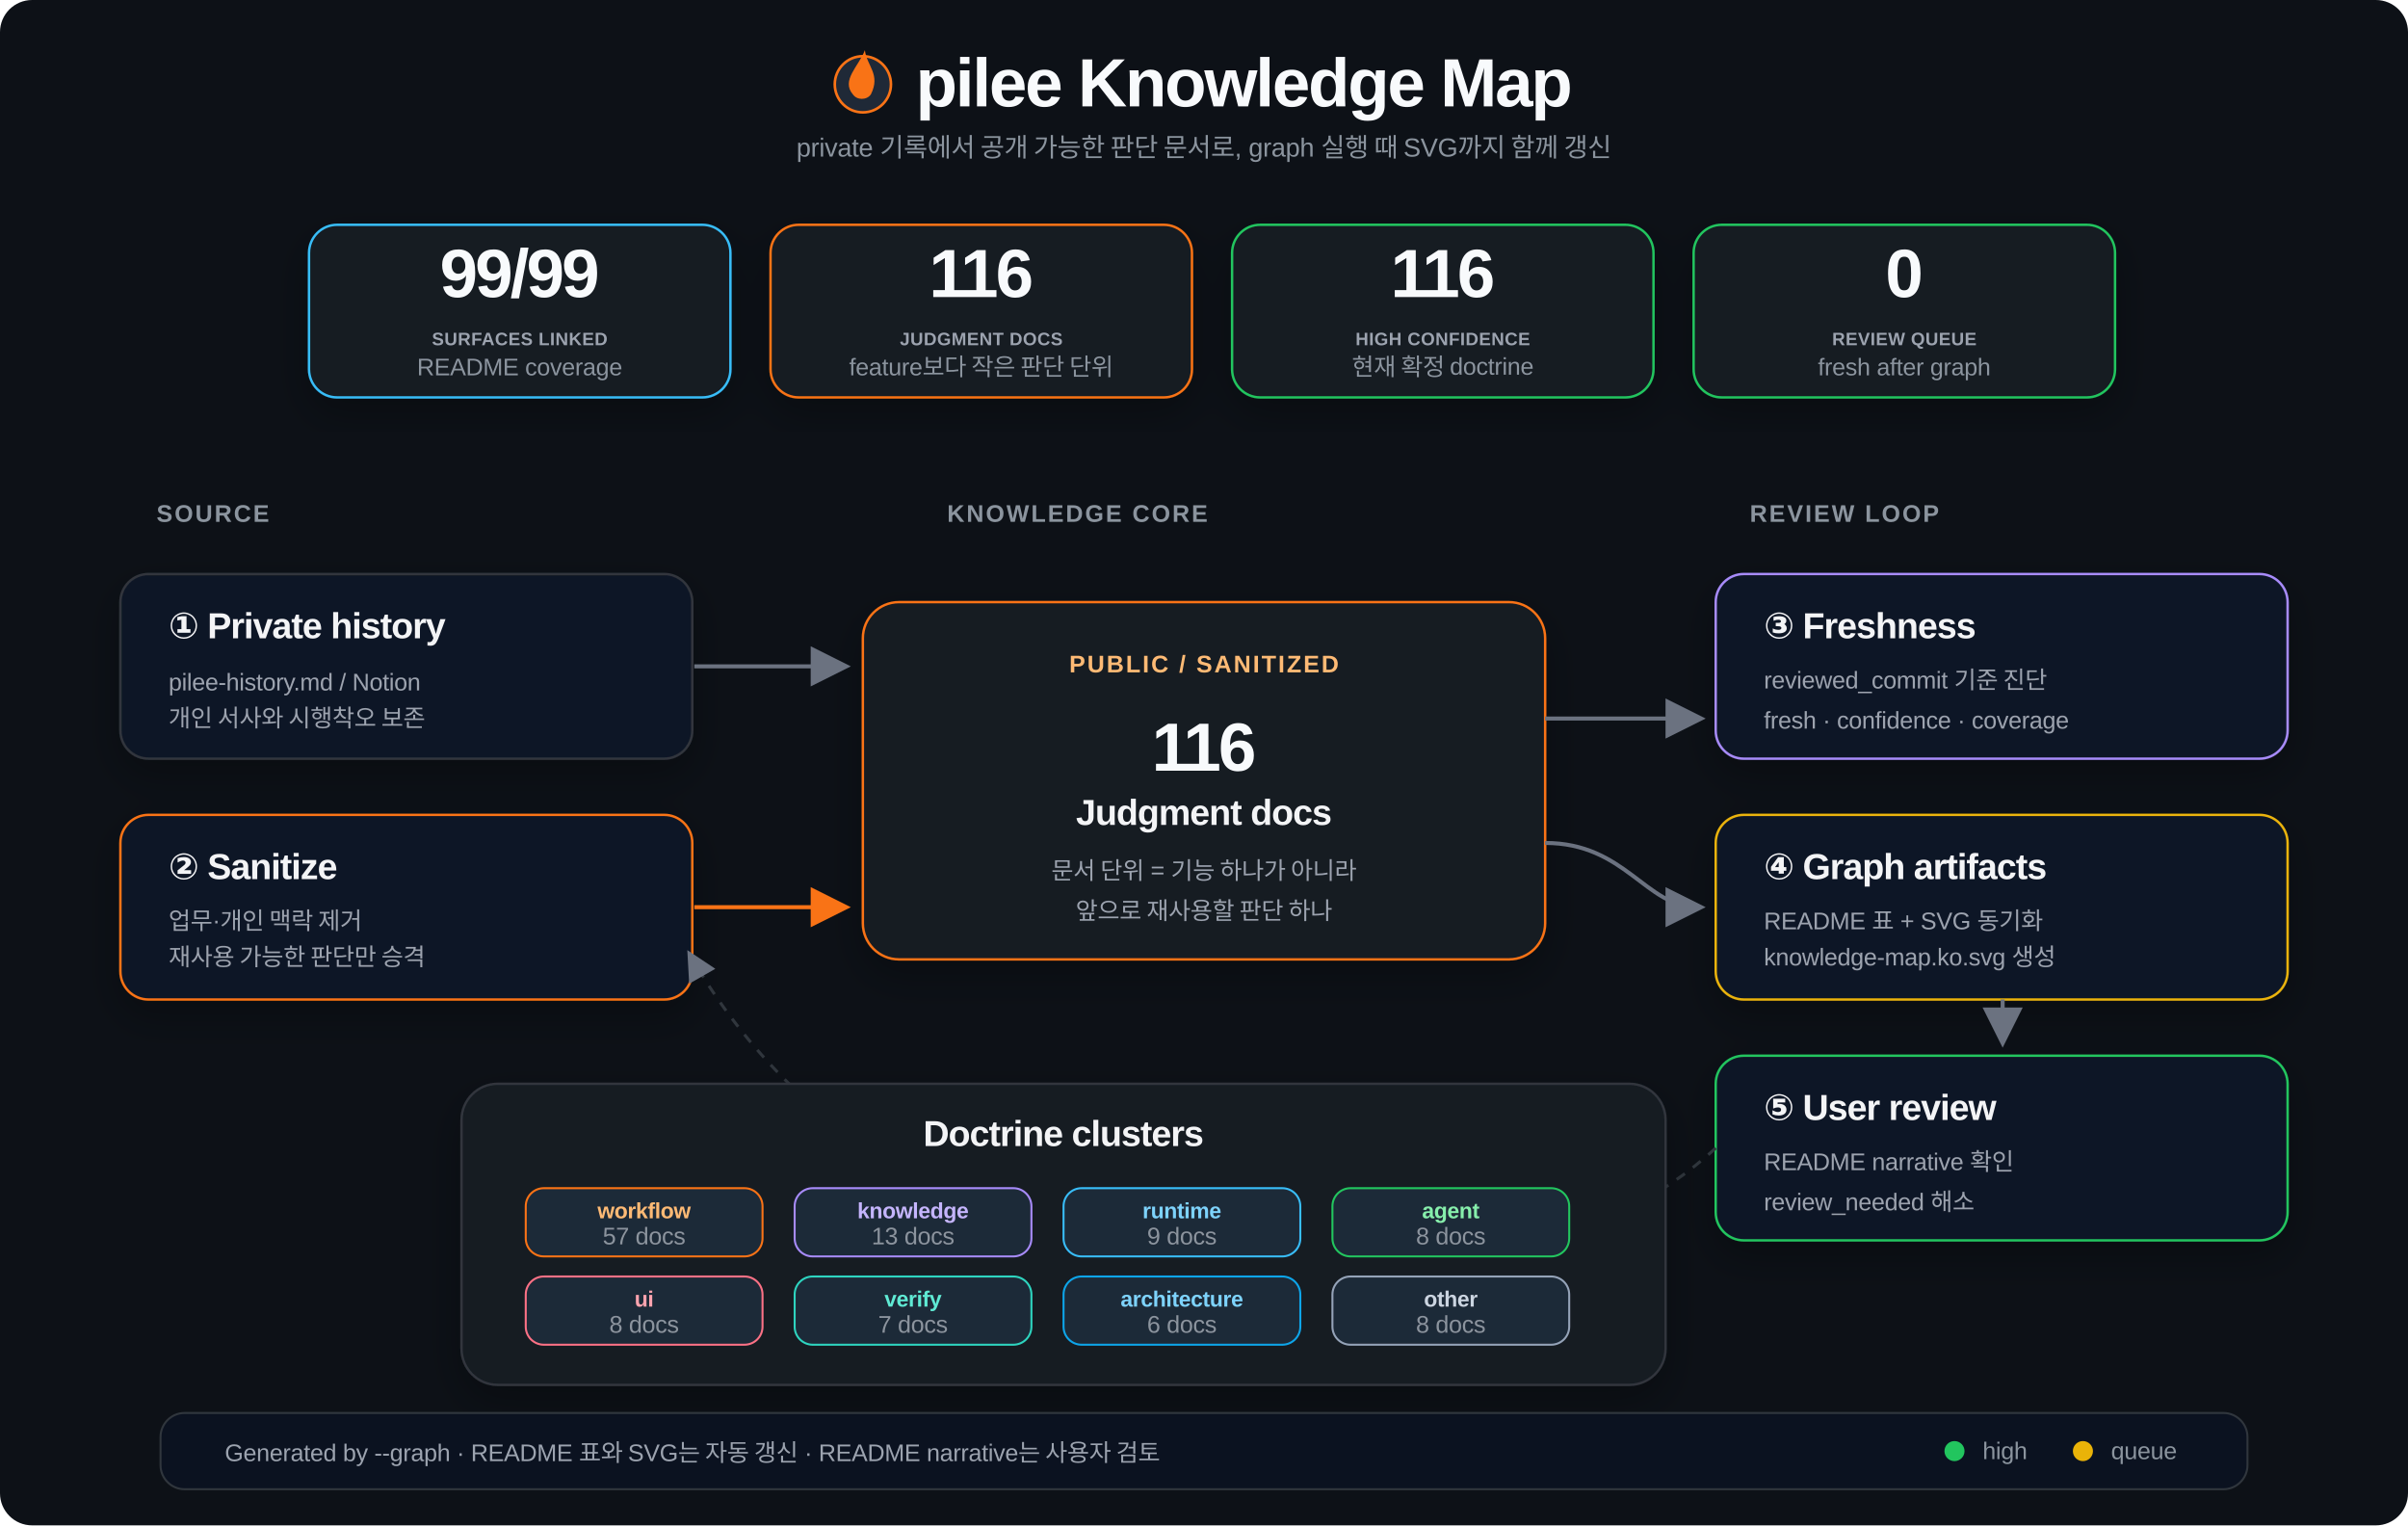
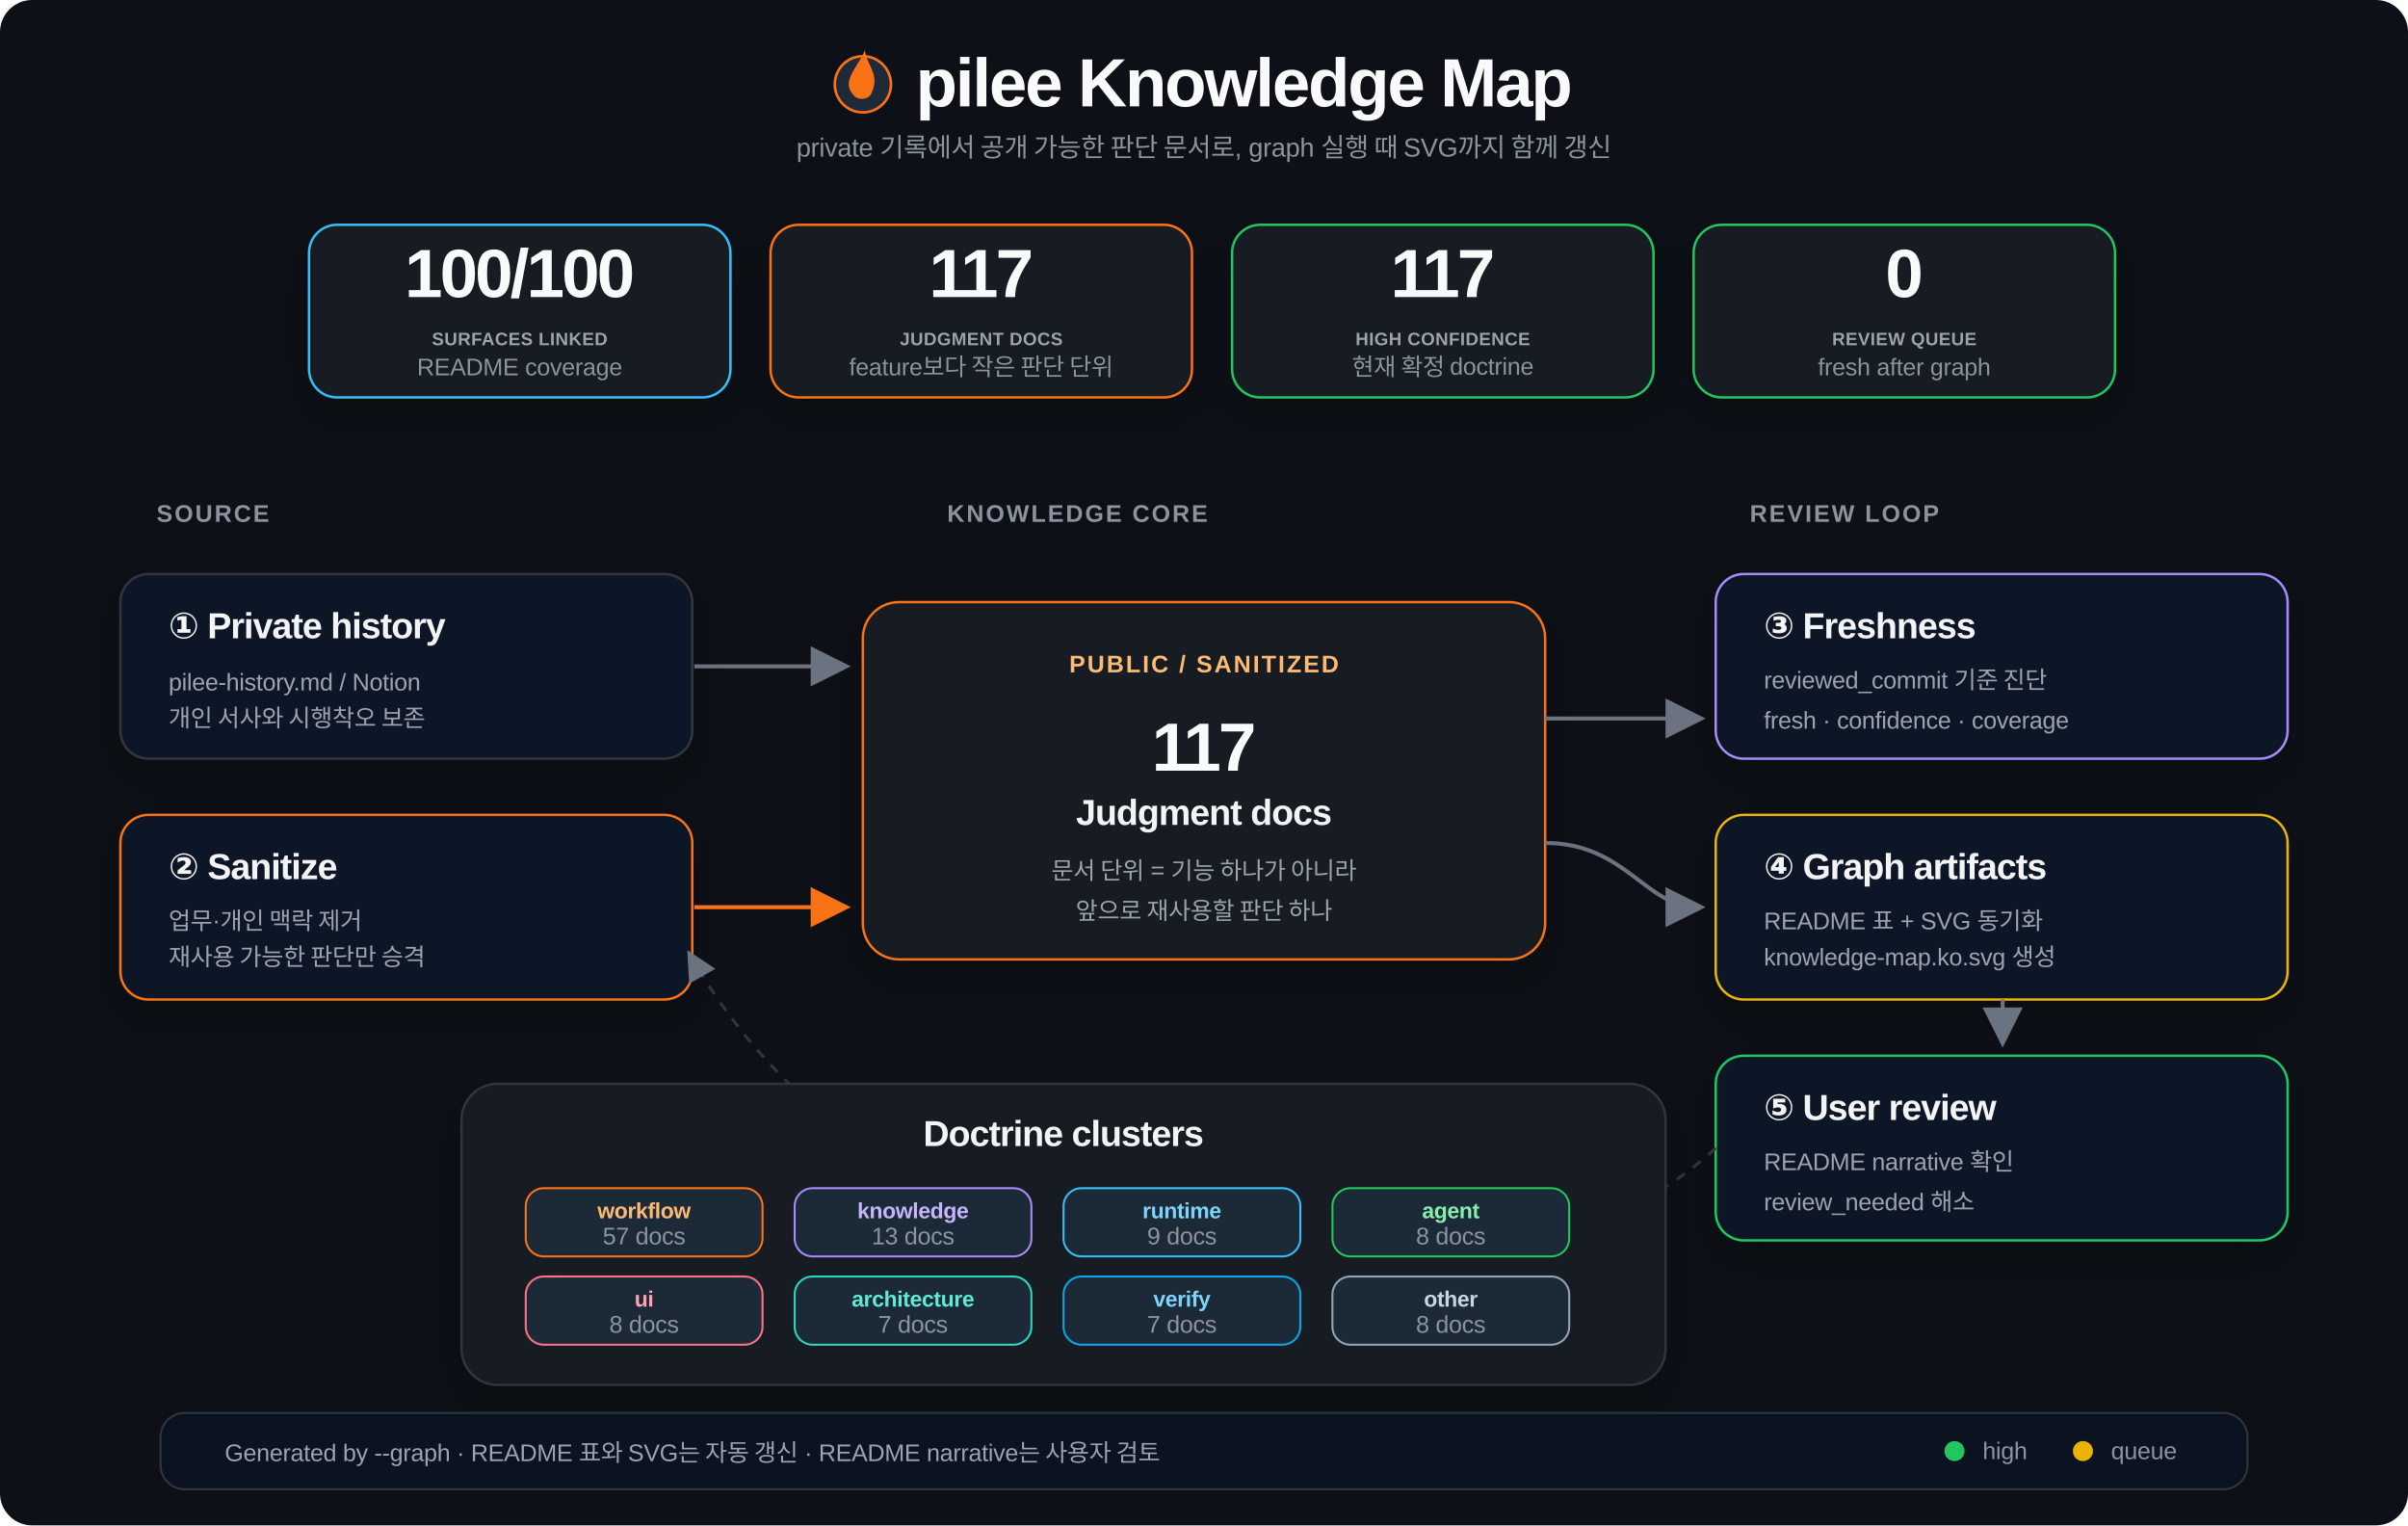
<svg xmlns="http://www.w3.org/2000/svg" viewBox="0 0 1200 760" width="1200" height="760" role="img" aria-label="pilee knowledge map">
  <defs>
    <filter id="shadow" x="-20%" y="-20%" width="140%" height="140%">
      <feDropShadow dx="0" dy="8" stdDeviation="10" flood-color="#000000" flood-opacity="0.28" />
    </filter>
    <marker id="arrow" markerWidth="10" markerHeight="10" refX="8" refY="5" orient="auto">
      <path d="M0,0 L10,5 L0,10 Z" fill="#6b7280" />
    </marker>
    <marker id="arrowAccent" markerWidth="10" markerHeight="10" refX="8" refY="5" orient="auto">
      <path d="M0,0 L10,5 L0,10 Z" fill="#f97316" />
    </marker>
    <style>
      .bg { fill: #0d1117; }
      .panel { fill: #161b22; stroke: #30363d; stroke-width: 1.2; }
      .panel-soft { fill: #111827; stroke: #30363d; stroke-width: 1.2; }
      .title { font-family: "Helvetica Neue", Arial, "Apple SD Gothic Neo", "Noto Sans KR", sans-serif; font-size: 34px; font-weight: 800; fill: #f8fafc; letter-spacing: -0.03em; }
      .subtitle { font-family: "Helvetica Neue", Arial, "Apple SD Gothic Neo", "Noto Sans KR", sans-serif; font-size: 13px; font-weight: 500; fill: #8b949e; letter-spacing: -0.01em; }
      .section { font-family: "Helvetica Neue", Arial, "Apple SD Gothic Neo", "Noto Sans KR", sans-serif; font-size: 12px; font-weight: 800; fill: #8b949e; letter-spacing: 0.08em; }
      .h { font-family: "Helvetica Neue", Arial, "Apple SD Gothic Neo", "Noto Sans KR", sans-serif; font-size: 18px; font-weight: 800; fill: #f3f4f6; letter-spacing: -0.025em; }
      .p { font-family: "Helvetica Neue", Arial, "Apple SD Gothic Neo", "Noto Sans KR", sans-serif; font-size: 12px; font-weight: 500; fill: #9ca3af; letter-spacing: -0.01em; }
      .small { font-family: "Helvetica Neue", Arial, "Apple SD Gothic Neo", "Noto Sans KR", sans-serif; font-size: 12px; font-weight: 500; fill: #8b949e; letter-spacing: -0.01em; }
      .num { font-family: "Helvetica Neue", Arial, "Apple SD Gothic Neo", "Noto Sans KR", sans-serif; font-size: 34px; font-weight: 800; fill: #f8fafc; letter-spacing: -0.04em; }
      .numLabel { font-family: "Helvetica Neue", Arial, "Apple SD Gothic Neo", "Noto Sans KR", sans-serif; font-size: 9px; font-weight: 800; fill: #9ca3af; letter-spacing: 0.02em; }
      .chip { font-family: "Helvetica Neue", Arial, "Apple SD Gothic Neo", "Noto Sans KR", sans-serif; font-size: 11px; font-weight: 800; letter-spacing: -0.015em; }
      .chipSmall { font-family: "Helvetica Neue", Arial, "Apple SD Gothic Neo", "Noto Sans KR", sans-serif; font-size: 12px; font-weight: 500; fill: #8b949e; letter-spacing: -0.01em; }
      .orange { stroke: #f97316; }
      .blue { stroke: #38bdf8; }
      .green { stroke: #22c55e; }
      .yellow { stroke: #eab308; }
      .purple { stroke: #a78bfa; }
      .orangeText { fill: #fdba74; }
      .blueText { fill: #7dd3fc; }
      .greenText { fill: #86efac; }
      .yellowText { fill: #fde68a; }
      .purpleText { fill: #c4b5fd; }
    </style>
  </defs>
  <rect class="bg" width="1200" height="760" rx="16" />
  <g>
    <circle cx="430" cy="42" r="14" fill="#1f2937" stroke="#f97316" stroke-width="1.3" />
    <path d="M425 47 C419 40, 428 33, 431 25 C432 33, 439 37, 434 47 C432 50, 427 50, 425 47 Z" fill="#f97316" />
    <text x="620" y="53" text-anchor="middle" class="title">pilee Knowledge Map</text>
    <text x="600" y="78" text-anchor="middle" class="subtitle">private 기록에서 공개 가능한 판단 문서로, graph 실행 때 SVG까지 함께 갱신</text>
  </g>
  <g filter="url(#shadow)">
    <rect x="154" y="112" width="210" height="86" rx="14" class="panel blue" />
-     <text x="259" y="148" text-anchor="middle" class="num">99/99</text>
+     <text x="259" y="148" text-anchor="middle" class="num">100/100</text>
    <text x="259" y="172" text-anchor="middle" class="numLabel">SURFACES LINKED</text>
    <text x="259" y="187" text-anchor="middle" class="small">README coverage</text>
    <rect x="384" y="112" width="210" height="86" rx="14" class="panel orange" />
-     <text x="489" y="148" text-anchor="middle" class="num">116</text>
+     <text x="489" y="148" text-anchor="middle" class="num">117</text>
    <text x="489" y="172" text-anchor="middle" class="numLabel">JUDGMENT DOCS</text>
    <text x="489" y="187" text-anchor="middle" class="small">feature보다 작은 판단 단위</text>
    <rect x="614" y="112" width="210" height="86" rx="14" class="panel green" />
-     <text x="719" y="148" text-anchor="middle" class="num">116</text>
+     <text x="719" y="148" text-anchor="middle" class="num">117</text>
    <text x="719" y="172" text-anchor="middle" class="numLabel">HIGH CONFIDENCE</text>
    <text x="719" y="187" text-anchor="middle" class="small">현재 확정 doctrine</text>
    <rect x="844" y="112" width="210" height="86" rx="14" class="panel green" />
    <text x="949" y="148" text-anchor="middle" class="num">0</text>
    <text x="949" y="172" text-anchor="middle" class="numLabel">REVIEW QUEUE</text>
    <text x="949" y="187" text-anchor="middle" class="small">fresh after graph</text>
  </g>
  <g>
    <text x="78" y="260" class="section">SOURCE</text>
    <text x="472" y="260" class="section">KNOWLEDGE CORE</text>
    <text x="872" y="260" class="section">REVIEW LOOP</text>
  </g>
  <g filter="url(#shadow)">
    <rect x="60" y="286" width="285" height="92" rx="14" class="panel-soft" />
    <text x="84" y="318" class="h">① Private history</text>
    <text x="84" y="344" class="p">pilee-history.md / Notion</text>
    <text x="84" y="362" class="p">개인 서사와 시행착오 보존</text>
    <rect x="60" y="406" width="285" height="92" rx="14" class="panel-soft orange" />
    <text x="84" y="438" class="h">② Sanitize</text>
    <text x="84" y="463" class="p">업무·개인 맥락 제거</text>
    <text x="84" y="481" class="p">재사용 가능한 판단만 승격</text>
  </g>
  <g filter="url(#shadow)">
    <rect x="430" y="300" width="340" height="178" rx="18" class="panel orange" />
    <text x="600" y="335" text-anchor="middle" class="section orangeText">PUBLIC / SANITIZED</text>
-     <text x="600" y="384" text-anchor="middle" class="num">116</text>
+     <text x="600" y="384" text-anchor="middle" class="num">117</text>
    <text x="600" y="411" text-anchor="middle" class="h">Judgment docs</text>
    <text x="600" y="438" text-anchor="middle" class="p">문서 단위 = 기능 하나가 아니라</text>
    <text x="600" y="458" text-anchor="middle" class="p">앞으로 재사용할 판단 하나</text>
  </g>
  <g filter="url(#shadow)">
    <rect x="855" y="286" width="285" height="92" rx="14" class="panel-soft purple" />
    <text x="879" y="318" class="h">③ Freshness</text>
    <text x="879" y="343" class="p">reviewed_commit 기준 진단</text>
    <text x="879" y="363" class="p">fresh · confidence · coverage</text>
    <rect x="855" y="406" width="285" height="92" rx="14" class="panel-soft yellow" />
    <text x="879" y="438" class="h">④ Graph artifacts</text>
    <text x="879" y="463" class="p">README 표 + SVG 동기화</text>
    <text x="879" y="481" class="p">knowledge-map.ko.svg 생성</text>
    <rect x="855" y="526" width="285" height="92" rx="14" class="panel-soft green" />
    <text x="879" y="558" class="h">⑤ User review</text>
    <text x="879" y="583" class="p">README narrative 확인</text>
    <text x="879" y="603" class="p">review_needed 해소</text>
  </g>
  <path d="M346 332 H420" fill="none" stroke="#6b7280" stroke-width="2" marker-end="url(#arrow)" />
  <path d="M346 452 H420" fill="none" stroke="#f97316" stroke-width="2" marker-end="url(#arrowAccent)" />
  <path d="M770 358 H846" fill="none" stroke="#6b7280" stroke-width="2" marker-end="url(#arrow)" />
  <path d="M770 420 C810 420, 820 452, 846 452" fill="none" stroke="#6b7280" stroke-width="2" marker-end="url(#arrow)" />
  <path d="M998 498 V518" fill="none" stroke="#6b7280" stroke-width="2" marker-end="url(#arrow)" />
  <path d="M855 572 C748 672, 456 672, 344 476" fill="none" stroke="#30363d" stroke-width="1.5" stroke-dasharray="5 5" marker-end="url(#arrow)" />
  <g filter="url(#shadow)">
    <rect x="230" y="540" width="600" height="150" rx="18" class="panel" />
    <text x="530" y="571" text-anchor="middle" class="h">Doctrine clusters</text>
    <g transform="translate(262,592)">
      <rect width="118" height="34" rx="9" fill="#1f2937" stroke="#f97316" />
      <text x="59" y="15" text-anchor="middle" class="chip" fill="#fdba74">workflow</text>
      <text x="59" y="28" text-anchor="middle" class="chipSmall">57 docs</text>
    </g>
    <g transform="translate(396,592)">
      <rect width="118" height="34" rx="9" fill="#1f2937" stroke="#a78bfa" />
      <text x="59" y="15" text-anchor="middle" class="chip" fill="#c4b5fd">knowledge</text>
      <text x="59" y="28" text-anchor="middle" class="chipSmall">13 docs</text>
    </g>
    <g transform="translate(530,592)">
      <rect width="118" height="34" rx="9" fill="#1f2937" stroke="#38bdf8" />
      <text x="59" y="15" text-anchor="middle" class="chip" fill="#7dd3fc">runtime</text>
      <text x="59" y="28" text-anchor="middle" class="chipSmall">9 docs</text>
    </g>
    <g transform="translate(664,592)">
      <rect width="118" height="34" rx="9" fill="#1f2937" stroke="#22c55e" />
      <text x="59" y="15" text-anchor="middle" class="chip" fill="#86efac">agent</text>
      <text x="59" y="28" text-anchor="middle" class="chipSmall">8 docs</text>
    </g>
    <g transform="translate(262,636)">
      <rect width="118" height="34" rx="9" fill="#1f2937" stroke="#fb7185" />
      <text x="59" y="15" text-anchor="middle" class="chip" fill="#fda4af">ui</text>
      <text x="59" y="28" text-anchor="middle" class="chipSmall">8 docs</text>
    </g>
    <g transform="translate(396,636)">
      <rect width="118" height="34" rx="9" fill="#1f2937" stroke="#2dd4bf" />
-       <text x="59" y="15" text-anchor="middle" class="chip" fill="#5eead4">verify</text>
+       <text x="59" y="15" text-anchor="middle" class="chip" fill="#5eead4">architecture</text>
      <text x="59" y="28" text-anchor="middle" class="chipSmall">7 docs</text>
    </g>
    <g transform="translate(530,636)">
      <rect width="118" height="34" rx="9" fill="#1f2937" stroke="#0ea5e9" />
-       <text x="59" y="15" text-anchor="middle" class="chip" fill="#7dd3fc">architecture</text>
-       <text x="59" y="28" text-anchor="middle" class="chipSmall">6 docs</text>
+       <text x="59" y="15" text-anchor="middle" class="chip" fill="#7dd3fc">verify</text>
+       <text x="59" y="28" text-anchor="middle" class="chipSmall">7 docs</text>
    </g>
    <g transform="translate(664,636)">
      <rect width="118" height="34" rx="9" fill="#1f2937" stroke="#94a3b8" />
      <text x="59" y="15" text-anchor="middle" class="chip" fill="#cbd5e1">other</text>
      <text x="59" y="28" text-anchor="middle" class="chipSmall">8 docs</text>
    </g>
  </g>
  <g>
    <rect x="80" y="704" width="1040" height="38" rx="12" fill="#0b1220" stroke="#30363d" />
    <text x="112" y="728" class="p">Generated by --graph · README 표와 SVG는 자동 갱신 · README narrative는 사용자 검토</text>
    <circle cx="974" cy="723" r="5" fill="#22c55e" />
    <text x="988" y="727" class="small">high</text>
    <circle cx="1038" cy="723" r="5" fill="#eab308" />
    <text x="1052" y="727" class="small">queue</text>
  </g>
</svg>
